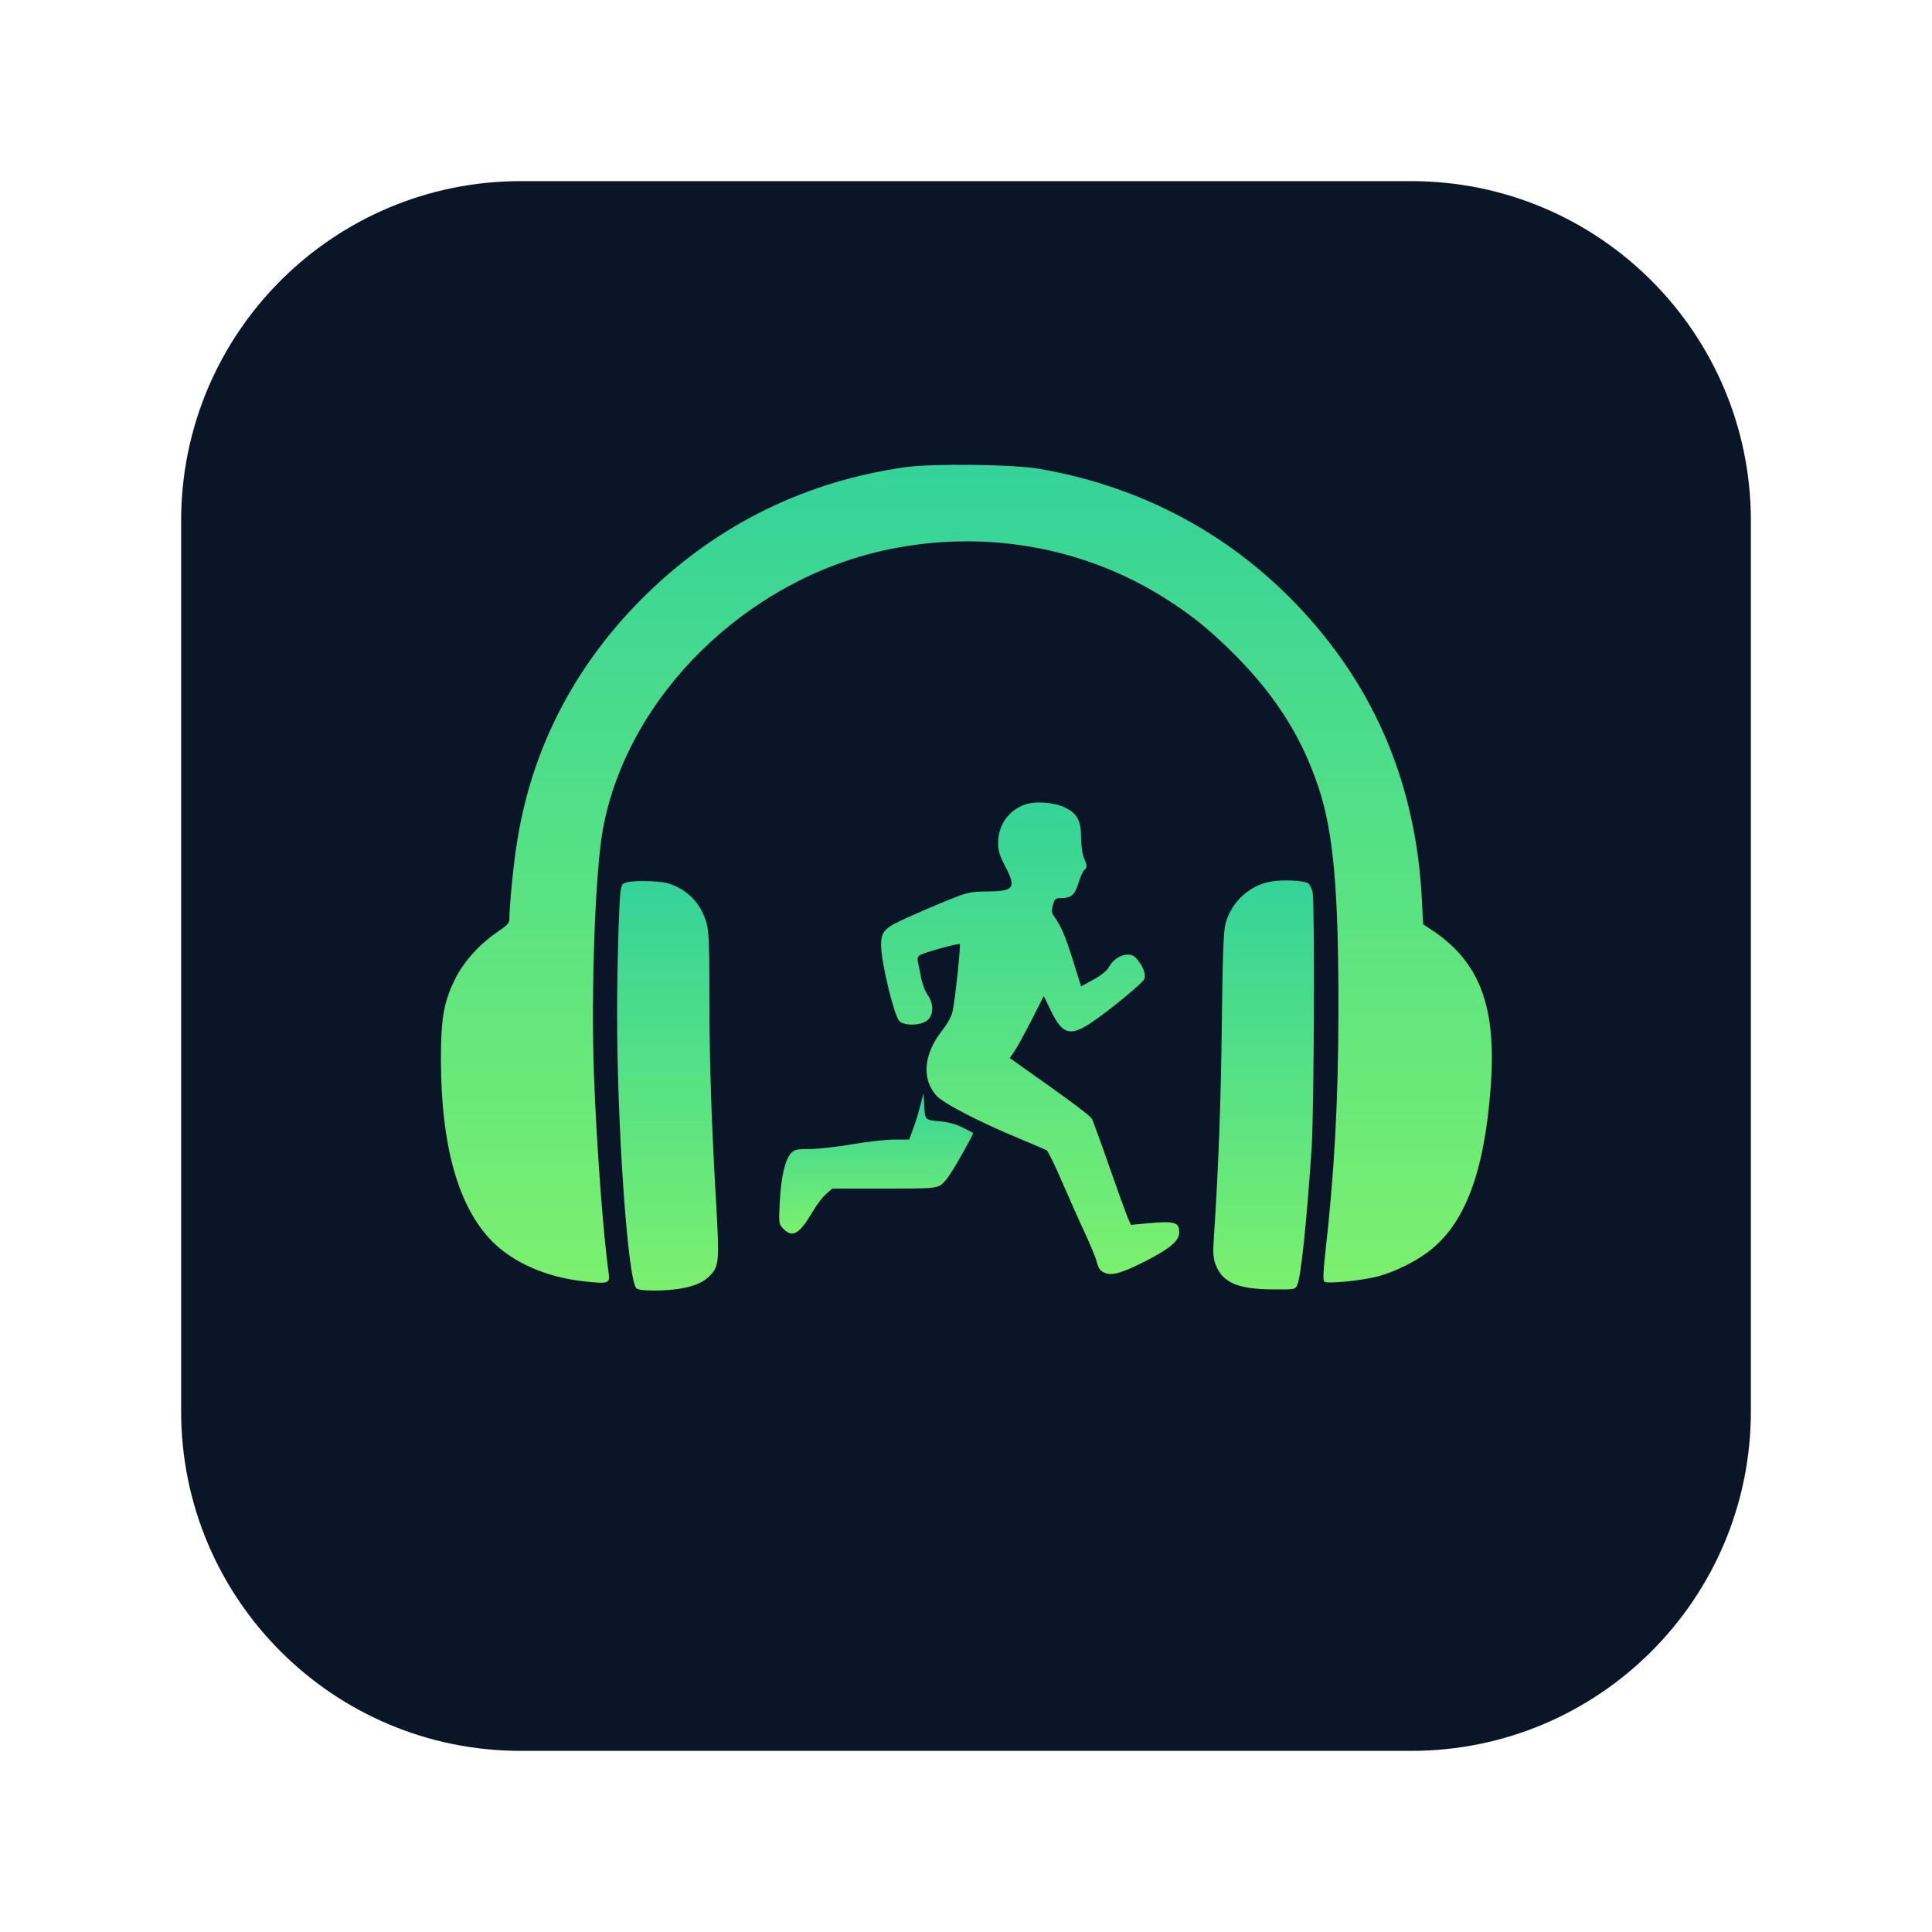
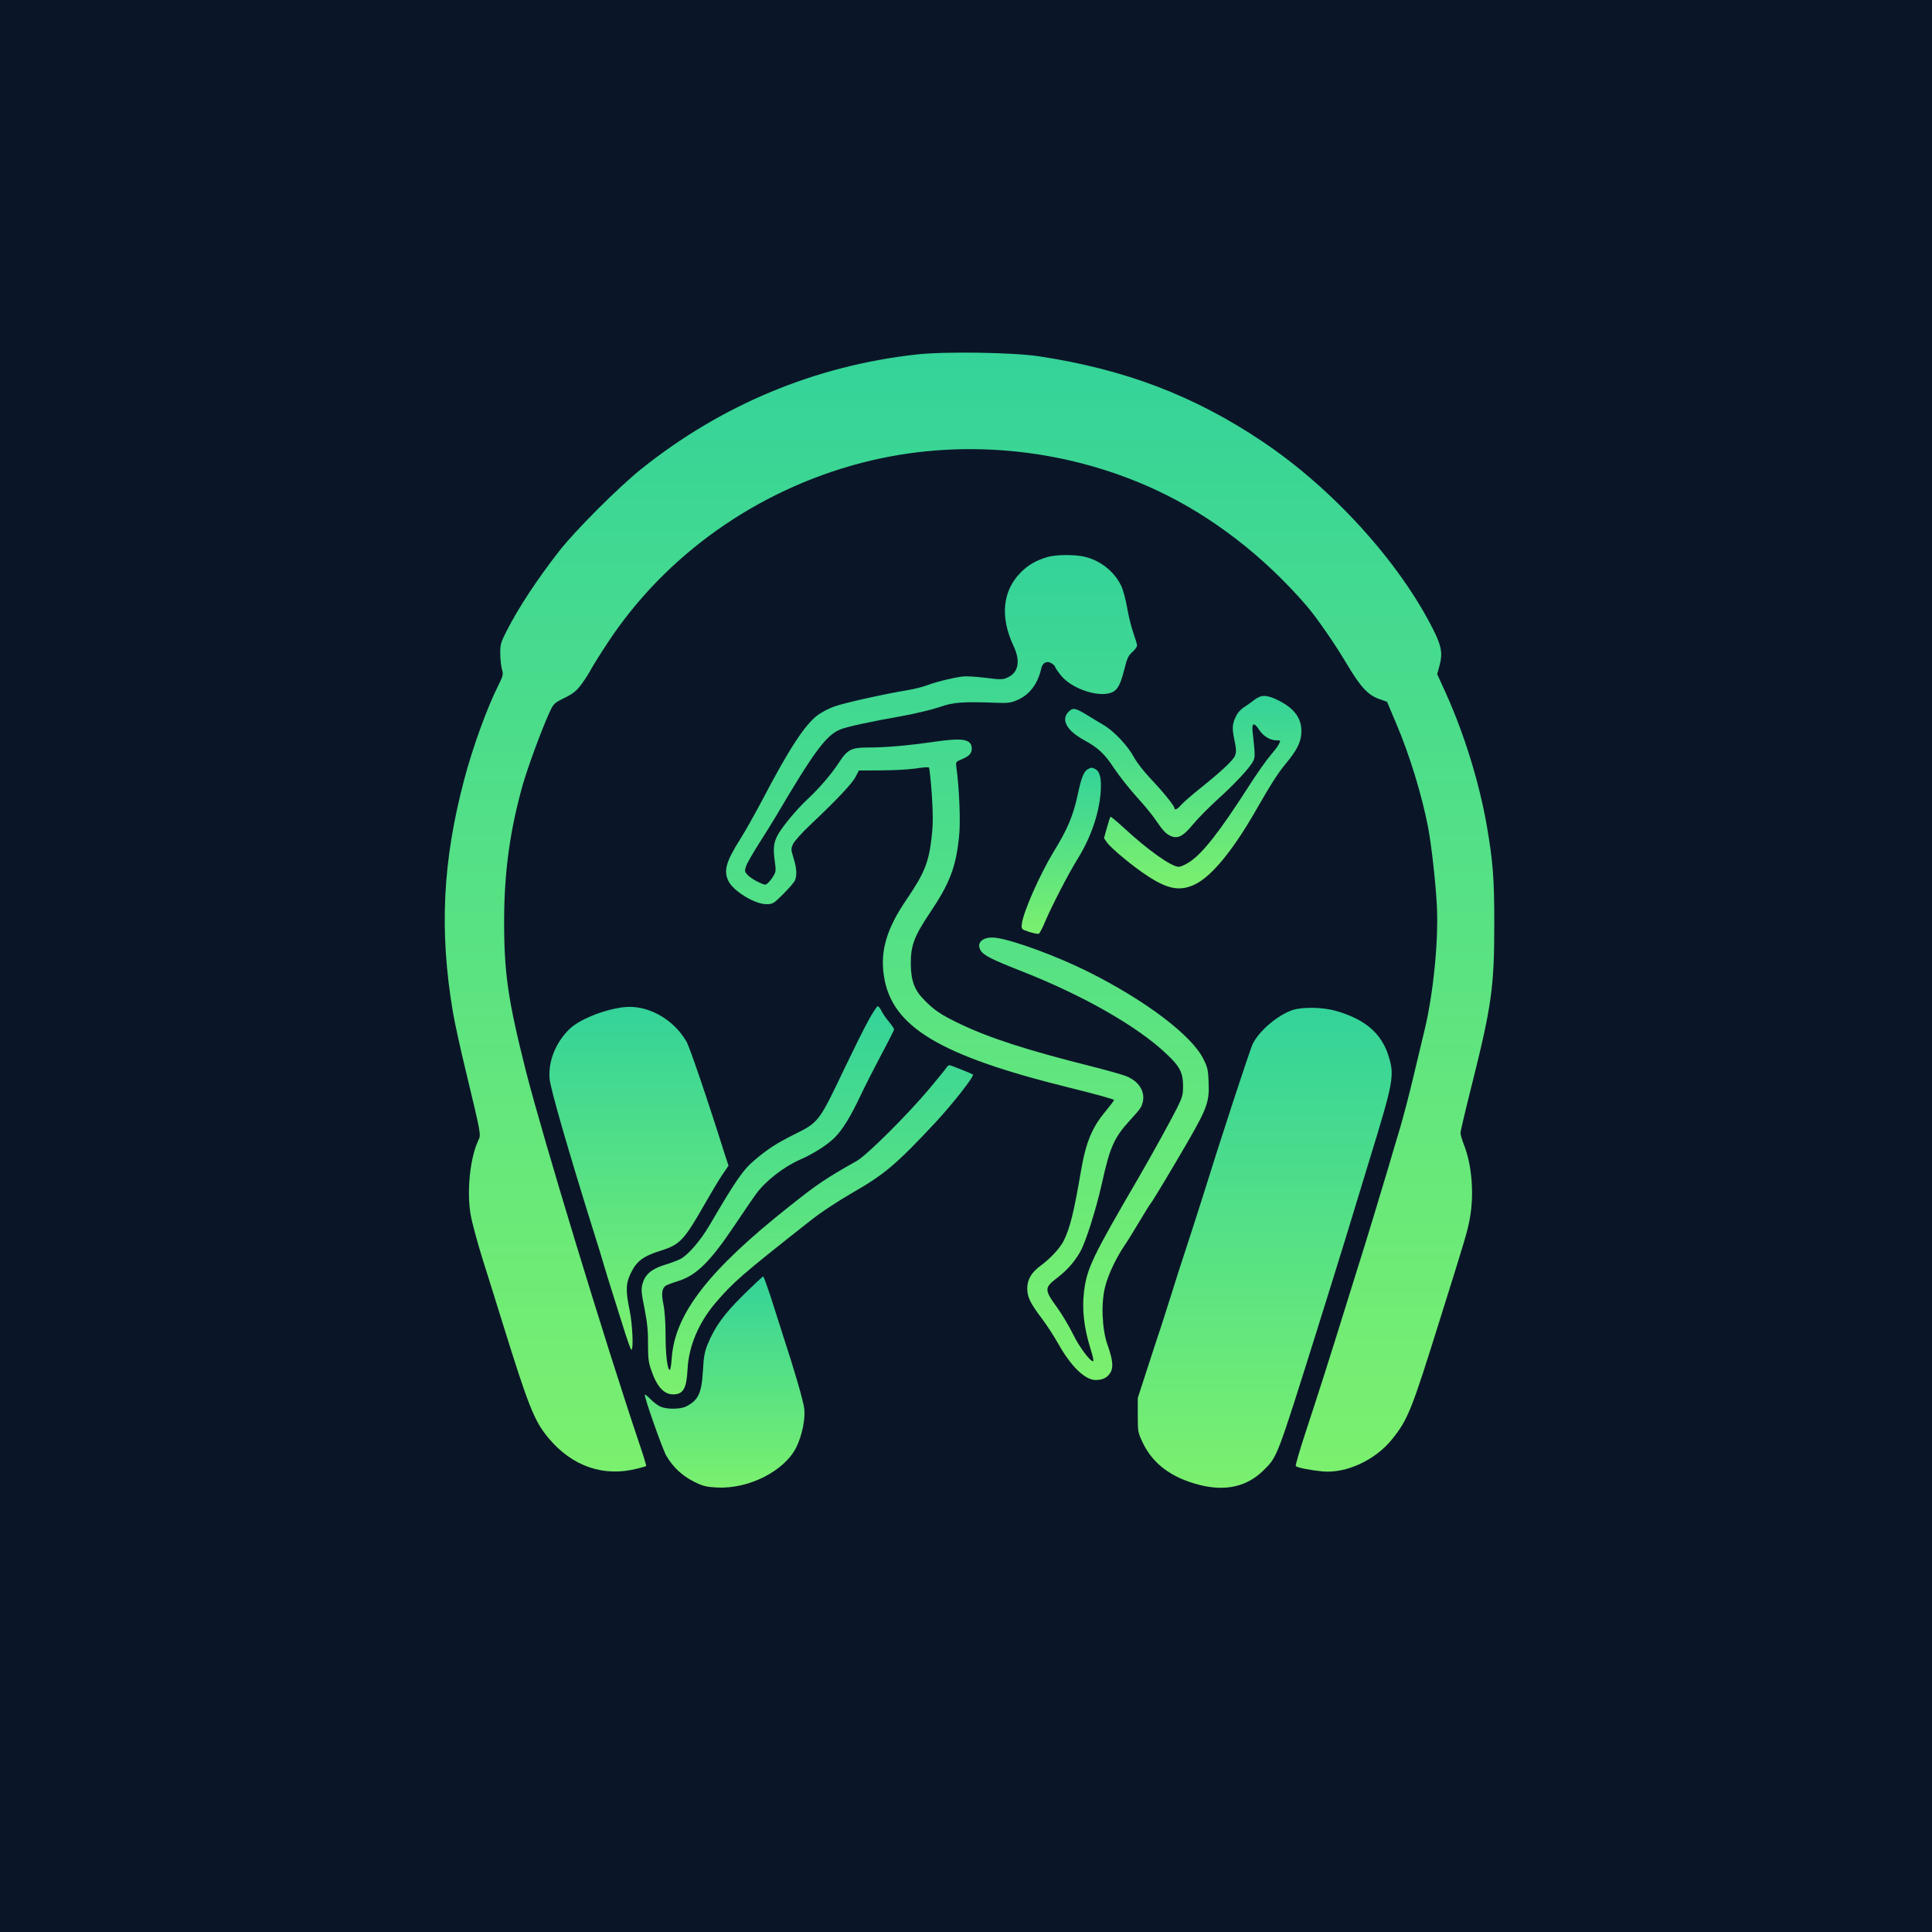
- <svg xmlns="http://www.w3.org/2000/svg" width="1024" height="1024" viewBox="0 0 1024 1024">
+ <svg xmlns="http://www.w3.org/2000/svg" width="1024" height="1024" viewBox="-160 -160 1344 1344">
  <defs>
    <linearGradient id="green" x1="0" y1="0" x2="0" y2="1">
      <stop offset="0" stop-color="#7BF06E" />
      <stop offset="1" stop-color="#34D399" />
    </linearGradient>
  </defs>
-   <rect x="96" y="96" width="832" height="832" rx="180" fill="#0A1628" />
+   <rect x="-160" y="-160" width="1344" height="1344" fill="#0A1628" />
  <g transform="translate(0,1024) scale(0.1,-0.1)" fill="url(#green)" stroke="none">
-     <path d="M4800 7764 c-526 -74 -990 -301 -1369 -669 -376 -366 -610 -810 -690 -1315 -19 -113 -41 -340 -41 -410 0 -22 -11 -34 -57 -65 -97 -64 -186 -162 -232 -256 -60 -124 -74 -208 -74 -429 1 -453 92 -777 271 -959 112 -113 286 -190 484 -212 134 -15 142 -12 134 44 -28 194 -64 673 -78 1052 -16 450 7 1085 48 1303 131 702 756 1317 1499 1477 512 110 1039 20 1472 -251 134 -84 224 -155 345 -272 236 -229 384 -457 477 -737 79 -238 106 -544 105 -1190 -1 -478 -22 -855 -70 -1279 -11 -98 -12 -142 -5 -149 13 -13 196 5 285 28 82 22 191 74 263 128 194 144 298 414 333 862 35 438 -55 678 -316 849 l-41 27 -7 135 c-31 596 -242 1106 -635 1529 -369 399 -847 656 -1392 750 -136 24 -569 29 -709 9z" />
-     <path d="M5437 5977 c-89 -29 -146 -108 -147 -204 0 -40 8 -67 35 -119 63 -120 52 -137 -87 -139 -97 -1 -109 -4 -208 -44 -58 -23 -156 -65 -218 -93 -125 -56 -142 -74 -142 -148 0 -88 68 -370 96 -401 25 -27 112 -26 148 2 35 28 36 91 2 137 -13 18 -29 60 -35 95 -7 34 -14 72 -17 84 -3 14 2 26 14 32 29 15 203 63 209 57 6 -6 -24 -291 -38 -356 -6 -28 -28 -67 -57 -104 -96 -123 -108 -253 -30 -342 36 -41 227 -140 439 -228 74 -31 140 -59 147 -63 7 -5 46 -84 86 -178 41 -93 94 -214 120 -268 25 -55 50 -115 56 -135 13 -49 21 -59 50 -70 37 -14 92 3 212 64 129 66 178 108 178 151 0 56 -22 62 -170 49 l-86 -8 -17 38 c-9 22 -53 143 -97 269 -44 127 -86 241 -92 254 -11 19 -103 88 -395 294 l-41 29 28 41 c15 23 55 97 90 165 l62 123 39 -80 c60 -123 100 -135 209 -64 90 59 279 214 285 234 8 25 -2 57 -32 97 -19 25 -31 32 -57 32 -38 0 -80 -29 -100 -68 -8 -16 -42 -43 -80 -64 l-66 -36 -41 131 c-41 133 -66 190 -100 237 -16 21 -17 31 -8 63 9 34 13 37 47 37 50 1 70 18 88 80 9 29 22 60 30 67 18 18 17 22 -1 66 -9 21 -15 67 -15 108 0 89 -21 128 -86 159 -54 27 -153 35 -207 17z" />
-     <path d="M6745 5569 c-118 -17 -217 -106 -249 -223 -11 -39 -16 -163 -20 -531 -5 -419 -18 -768 -42 -1132 -6 -85 -4 -111 10 -148 36 -93 118 -128 301 -129 118 -1 120 -1 131 24 19 39 50 337 76 725 13 207 17 1293 5 1357 -5 21 -16 42 -25 47 -28 14 -123 19 -187 10z" />
-     <path d="M3305 5557 c-16 -12 -19 -37 -26 -223 -4 -115 -8 -315 -8 -444 -2 -597 55 -1422 101 -1477 7 -9 39 -13 92 -13 152 0 253 27 302 82 45 48 47 78 30 376 -26 447 -36 755 -36 1108 0 274 -3 340 -16 384 -30 101 -95 170 -193 205 -56 19 -219 21 -246 2z" />
-     <path d="M4877 4378 c-9 -37 -26 -92 -38 -123 l-20 -55 -79 0 c-43 0 -144 -11 -224 -25 -80 -14 -181 -25 -224 -25 -69 0 -81 -3 -99 -22 -32 -34 -54 -129 -60 -260 -6 -115 -5 -116 20 -142 48 -48 84 -27 153 90 21 36 53 79 72 95 l33 29 272 0 c248 0 275 2 303 19 21 13 54 59 103 146 40 70 71 128 69 130 -2 1 -27 15 -56 29 -36 18 -77 29 -123 33 -78 7 -77 5 -81 98 l-3 50 -18 -67z" />
+     <path d="M4775 9374 c-703 -78 -1354 -349 -1912 -795 -160 -128 -461 -429 -574 -574 -150 -192 -280 -389 -364 -553 -40 -78 -45 -94 -45 -154 0 -37 5 -87 11 -110 11 -40 10 -47 -23 -113 -80 -159 -179 -432 -238 -655 -151 -569 -175 -1055 -79 -1623 11 -65 51 -250 90 -410 108 -450 106 -439 86 -481 -57 -121 -81 -352 -53 -516 9 -52 47 -194 85 -315 38 -121 100 -317 136 -435 183 -588 221 -683 319 -802 166 -200 388 -276 625 -213 29 7 55 15 56 17 2 2 -18 69 -45 148 -243 720 -673 2135 -791 2597 -126 500 -153 685 -152 1058 1 331 41 620 128 930 35 124 133 390 186 506 30 65 33 68 106 104 62 31 82 47 120 98 25 34 54 80 65 102 12 22 62 103 113 180 401 612 1039 1065 1768 1255 675 176 1415 107 2052 -190 382 -178 747 -459 1044 -804 70 -81 200 -269 282 -408 93 -156 144 -211 219 -239 l59 -21 62 -147 c96 -224 182 -508 224 -729 24 -127 54 -398 61 -552 11 -245 -26 -610 -87 -860 -16 -69 -52 -219 -80 -334 -27 -115 -68 -270 -90 -345 -23 -75 -58 -194 -79 -266 -41 -139 -160 -532 -215 -705 -18 -58 -52 -166 -75 -240 -110 -356 -200 -638 -292 -917 -38 -117 -67 -216 -64 -221 7 -11 97 -29 186 -38 166 -15 368 79 485 225 110 138 134 198 330 826 182 579 193 618 209 704 32 168 16 377 -40 517 -13 33 -24 70 -24 83 0 12 36 164 80 339 137 547 155 677 155 1117 0 313 -9 429 -51 675 -52 302 -158 645 -286 928 l-60 132 17 64 c22 80 12 135 -46 249 -237 470 -701 981 -1189 1307 -474 318 -956 501 -1550 591 -181 28 -661 35 -855 13z" />
+     <path d="M5690 7966 c-78 -22 -138 -56 -189 -108 -127 -128 -145 -310 -51 -510 52 -110 35 -190 -47 -224 -28 -12 -49 -12 -149 1 -63 8 -134 12 -157 9 -70 -9 -179 -36 -242 -59 -33 -13 -94 -28 -135 -35 -160 -26 -458 -92 -520 -116 -36 -13 -86 -40 -112 -59 -87 -64 -201 -238 -380 -581 -52 -98 -122 -224 -157 -279 -101 -159 -119 -224 -83 -295 34 -69 183 -160 263 -160 44 0 50 3 119 72 39 39 76 82 81 95 14 38 11 85 -11 154 -18 59 -18 65 -3 98 10 20 64 81 122 135 178 168 286 282 312 330 l24 46 155 1 c85 0 193 6 240 13 47 8 88 10 92 7 4 -4 13 -87 20 -185 9 -137 9 -204 0 -290 -20 -183 -48 -256 -176 -444 -138 -202 -184 -357 -157 -532 54 -353 386 -553 1289 -776 171 -42 312 -81 312 -86 0 -4 -27 -40 -60 -80 -93 -111 -136 -214 -170 -413 -50 -292 -77 -400 -121 -488 -26 -50 -90 -120 -155 -168 -70 -51 -98 -100 -98 -164 1 -60 22 -102 103 -209 33 -44 84 -122 113 -174 87 -156 186 -252 259 -252 51 0 82 16 104 52 22 37 16 90 -22 197 -38 110 -44 294 -14 404 23 86 74 193 130 277 21 30 68 107 106 170 37 63 74 122 81 130 17 21 163 265 268 447 123 215 139 262 134 389 -3 89 -7 108 -36 166 -80 164 -402 408 -802 608 -216 108 -520 220 -641 236 -90 12 -143 -34 -105 -91 21 -32 81 -62 280 -140 433 -170 811 -386 1012 -578 92 -86 114 -130 114 -223 0 -61 -5 -78 -43 -154 -47 -93 -171 -318 -262 -475 -328 -562 -364 -639 -384 -800 -15 -124 0 -254 45 -397 14 -44 23 -83 20 -86 -14 -14 -98 96 -141 186 -26 53 -74 134 -106 179 -97 134 -97 143 1 218 64 50 113 105 154 176 39 68 110 293 151 475 56 254 85 319 194 439 75 82 82 92 91 130 16 72 -26 140 -109 176 -24 11 -134 42 -245 70 -442 111 -708 196 -913 294 -133 63 -181 95 -251 166 -71 71 -95 136 -96 254 -1 125 23 191 131 352 141 210 183 319 205 537 11 102 1 336 -19 479 -5 35 -4 38 33 53 54 22 74 42 74 75 0 66 -57 78 -252 50 -195 -28 -344 -41 -464 -41 -122 0 -148 -13 -208 -105 -55 -84 -136 -178 -225 -261 -76 -72 -175 -192 -204 -249 -25 -50 -29 -90 -18 -170 10 -71 9 -80 -9 -109 -10 -18 -28 -40 -38 -49 -16 -15 -21 -15 -67 7 -28 13 -61 35 -74 49 -21 23 -22 29 -11 61 6 19 46 89 88 155 42 66 98 155 123 198 261 443 346 558 443 598 45 19 210 55 432 94 93 17 210 45 259 62 95 34 161 39 400 30 76 -3 98 0 142 19 86 37 144 115 167 222 9 39 41 54 72 33 13 -8 24 -19 24 -24 0 -5 18 -32 40 -59 66 -84 232 -147 331 -126 57 12 80 47 110 166 19 78 28 97 56 122 18 16 33 37 33 45 0 9 -12 48 -25 86 -14 39 -34 118 -44 177 -10 59 -29 127 -41 152 -50 105 -154 184 -269 206 -71 13 -185 11 -241 -4z" />
+     <path d="M7124 6970 c-21 -17 -54 -40 -72 -51 -18 -12 -40 -35 -49 -52 -31 -61 -34 -89 -16 -173 14 -68 14 -86 4 -112 -14 -33 -100 -113 -253 -235 -53 -43 -108 -91 -122 -107 -24 -29 -46 -39 -46 -22 0 16 -79 114 -164 203 -48 51 -99 116 -118 152 -43 80 -140 183 -215 226 -32 19 -86 51 -121 73 -73 44 -91 46 -120 15 -52 -55 -11 -129 107 -194 103 -57 146 -97 215 -203 36 -53 104 -139 151 -191 48 -52 109 -125 135 -164 53 -78 74 -99 110 -113 47 -17 83 3 147 81 34 41 110 118 169 172 117 105 227 222 251 269 15 29 15 42 -3 204 -7 63 9 70 44 17 28 -45 77 -75 120 -75 32 0 32 0 18 -28 -8 -16 -35 -50 -59 -78 -24 -27 -95 -127 -156 -223 -197 -307 -313 -455 -404 -516 -28 -19 -63 -35 -77 -35 -51 0 -217 118 -385 274 -47 43 -88 77 -90 74 -3 -3 -14 -38 -25 -77 l-20 -72 21 -30 c29 -41 186 -171 284 -234 142 -93 228 -107 332 -55 114 57 260 235 415 505 116 202 157 265 213 333 78 94 107 152 108 220 3 98 -53 170 -173 226 -73 34 -108 33 -156 -4z" />
+     <path d="M5967 6489 c-28 -16 -45 -60 -71 -182 -30 -140 -70 -236 -165 -390 -98 -161 -215 -426 -223 -507 -3 -34 -2 -35 52 -53 30 -9 60 -15 66 -13 6 2 28 44 48 93 48 111 159 326 223 429 92 148 149 315 160 465 6 95 -5 142 -38 159 -22 12 -29 12 -52 -1z" />
+     <path d="M2735 4833 c-138 -17 -309 -87 -376 -154 -95 -95 -145 -221 -136 -342 5 -67 130 -501 312 -1082 26 -82 52 -166 57 -185 5 -19 27 -89 47 -155 21 -66 62 -198 92 -292 29 -95 57 -173 61 -173 16 0 8 179 -12 275 -29 139 -27 189 11 264 40 80 85 113 209 152 129 40 160 73 300 319 45 79 101 173 125 208 l43 63 -19 57 c-131 416 -252 770 -274 807 -93 160 -276 259 -440 238z" />
+     <path d="M4439 4737 c-31 -56 -104 -204 -163 -327 -181 -379 -178 -376 -359 -466 -116 -58 -174 -96 -265 -172 -82 -69 -131 -139 -317 -457 -64 -108 -149 -207 -205 -235 -19 -9 -68 -28 -109 -40 -89 -28 -134 -67 -151 -130 -11 -39 -9 -61 14 -175 19 -98 25 -158 24 -245 0 -94 3 -127 22 -180 39 -116 88 -170 153 -170 70 0 93 40 100 175 8 160 77 323 194 461 124 145 184 197 656 569 75 60 194 138 301 200 217 124 302 196 572 485 120 129 274 325 262 335 -7 6 -154 65 -163 65 -6 0 -15 -8 -21 -17 -6 -10 -60 -76 -120 -148 -149 -178 -434 -462 -504 -501 -216 -122 -271 -159 -465 -313 -565 -447 -800 -750 -822 -1058 -3 -46 -9 -83 -14 -83 -16 0 -29 107 -29 243 0 88 -6 170 -15 214 -15 73 -11 109 16 129 8 5 46 20 86 32 128 40 223 134 394 389 62 92 129 191 150 219 67 91 195 190 309 239 85 37 185 100 235 150 57 57 110 143 182 295 27 58 91 183 141 278 51 95 92 177 92 181 0 5 -16 29 -36 53 -20 23 -44 58 -52 76 -9 17 -20 32 -26 32 -6 0 -36 -46 -67 -103z" />
+     <path d="M7390 4813 c-102 -35 -228 -142 -274 -232 -19 -36 -233 -691 -346 -1056 -26 -84 -138 -430 -150 -465 -5 -14 -37 -113 -70 -220 -34 -107 -68 -213 -75 -235 -8 -22 -47 -141 -87 -265 l-73 -225 0 -120 c0 -118 1 -121 37 -196 71 -145 200 -240 393 -289 181 -46 331 -12 446 103 95 94 90 80 364 952 85 270 180 578 213 685 33 107 103 339 157 515 169 550 177 593 135 727 -49 160 -165 259 -371 317 -91 25 -231 27 -299 4z" />
+     <path d="M3573 2833 c-136 -134 -198 -219 -250 -344 -21 -52 -28 -87 -33 -184 -9 -157 -32 -206 -117 -249 -39 -20 -132 -21 -177 -2 -18 7 -49 31 -69 51 -21 21 -39 36 -41 34 -9 -8 122 -378 149 -426 47 -80 112 -140 192 -180 65 -32 86 -37 162 -41 221 -11 470 116 551 281 40 82 63 196 55 267 -7 55 -64 254 -148 510 -24 74 -63 197 -87 273 -25 75 -47 137 -51 137 -4 0 -65 -57 -136 -127z" />
  </g>
</svg>
